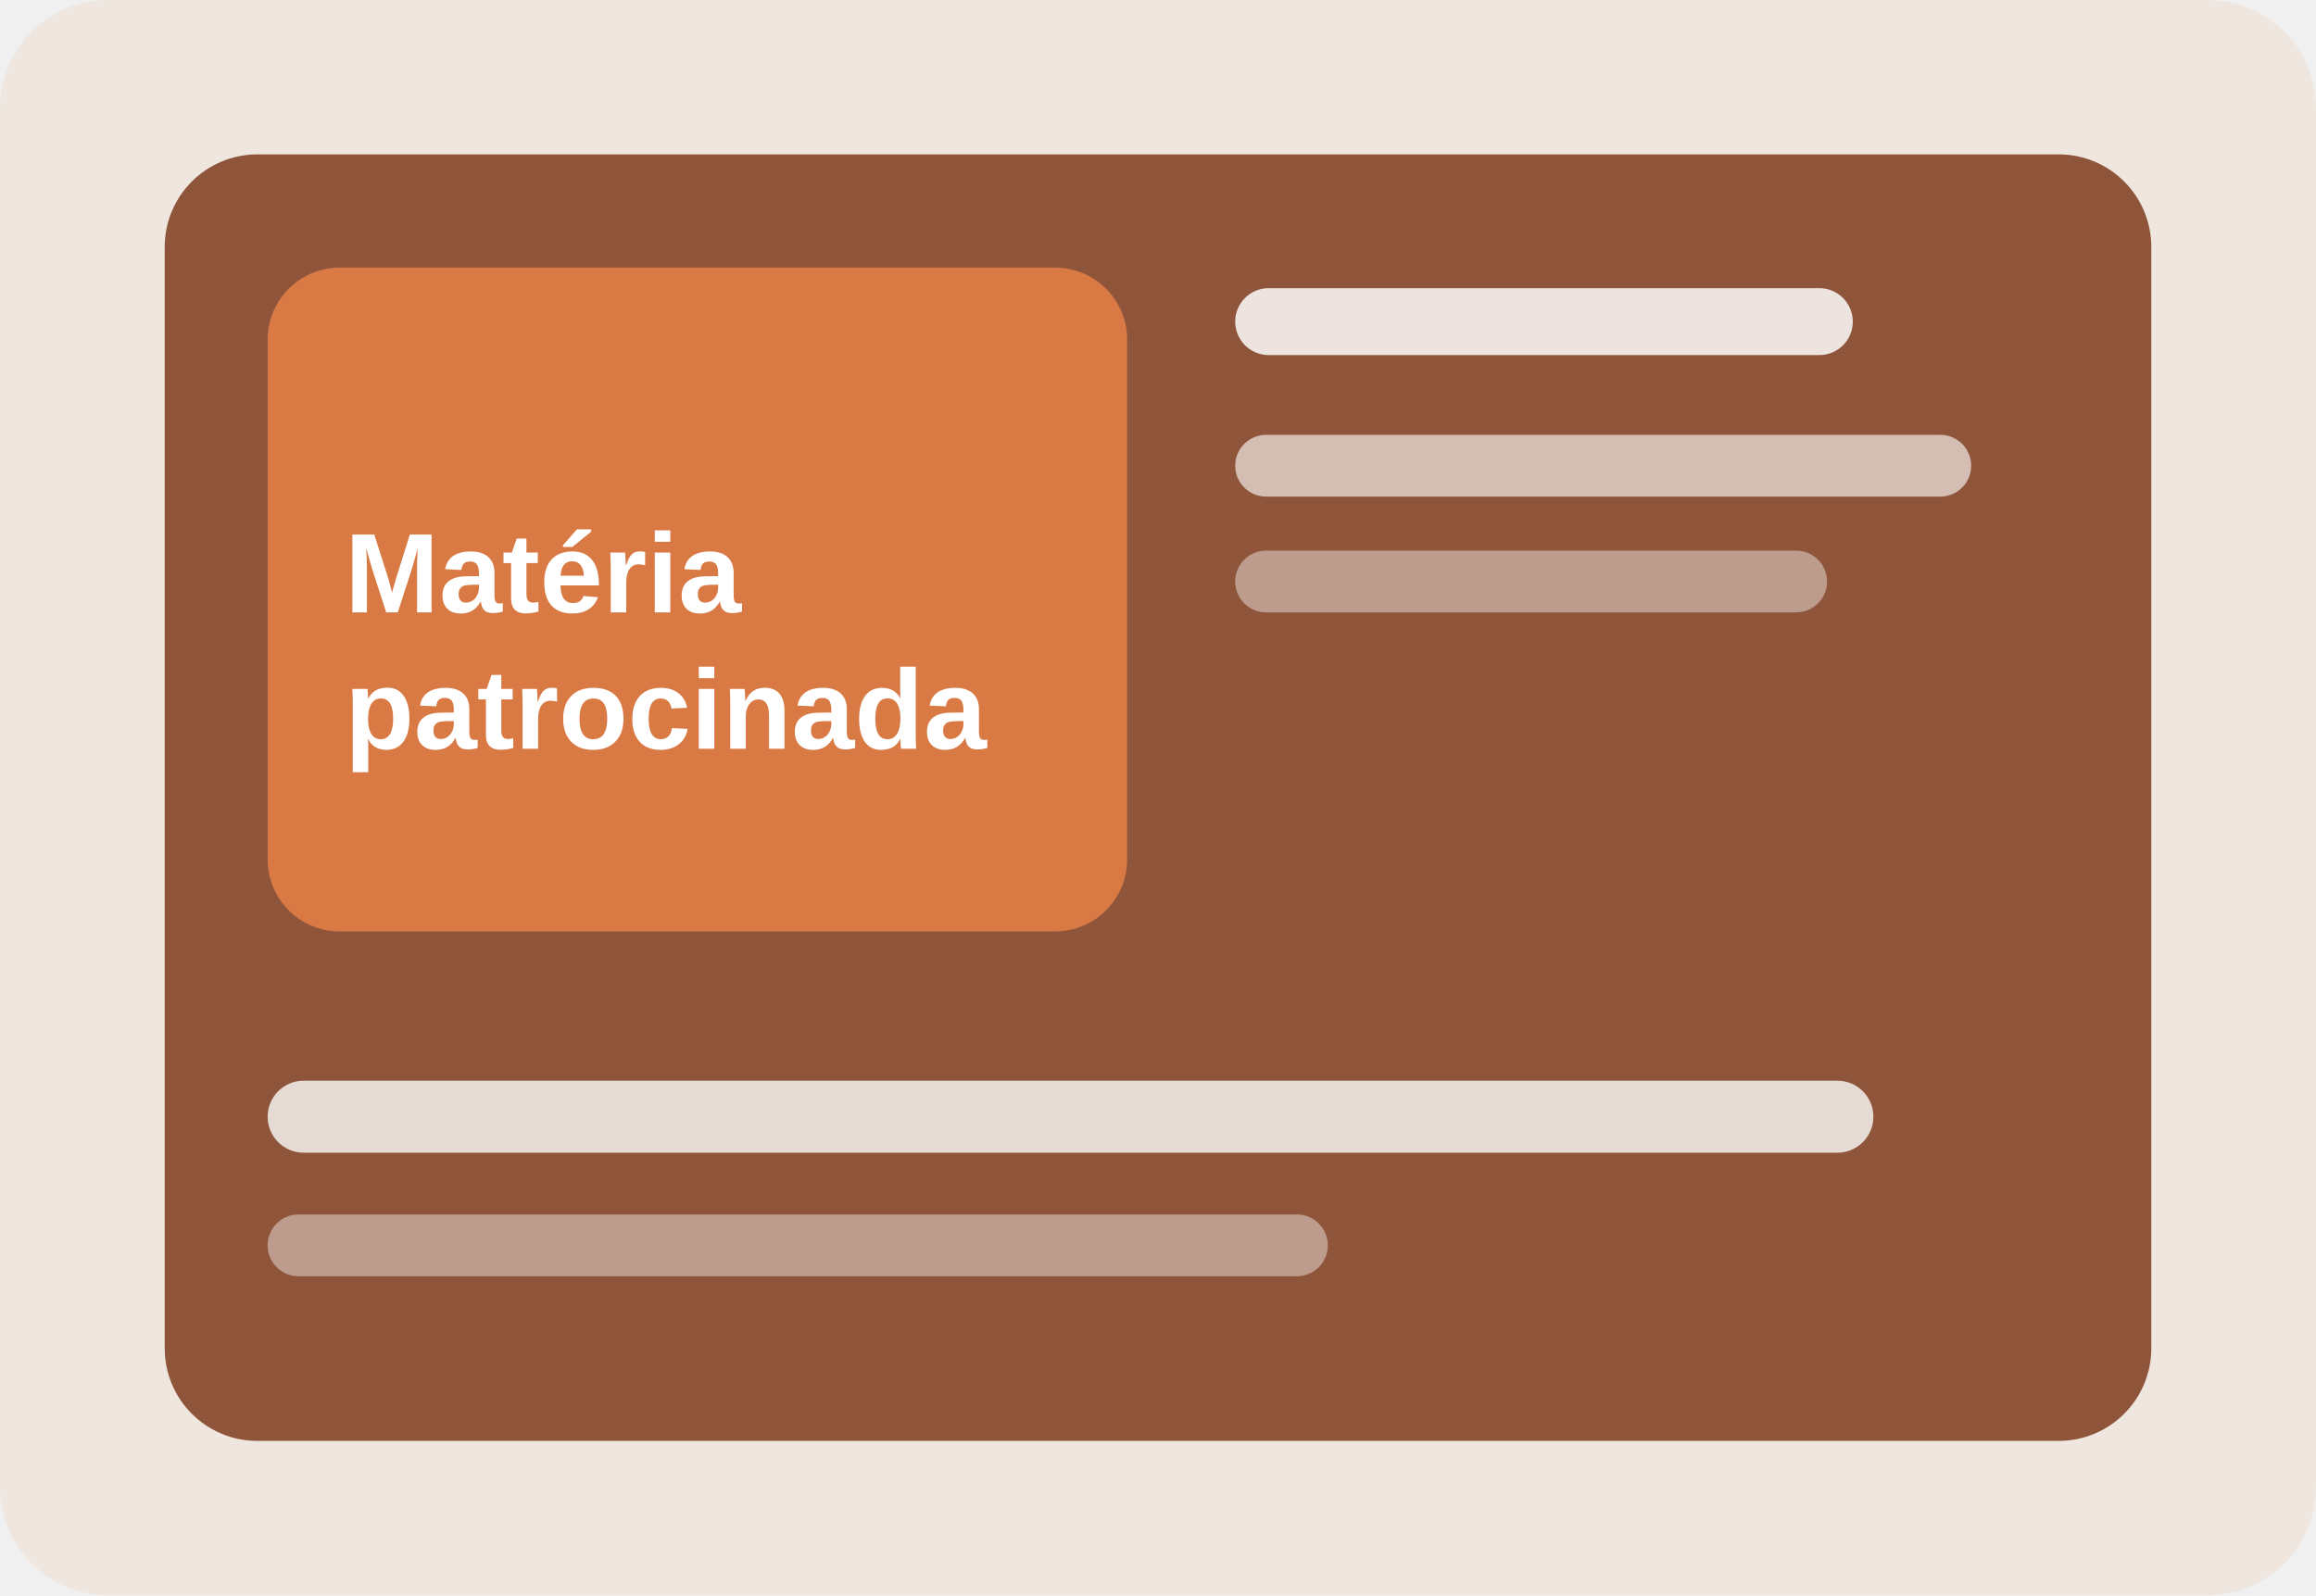
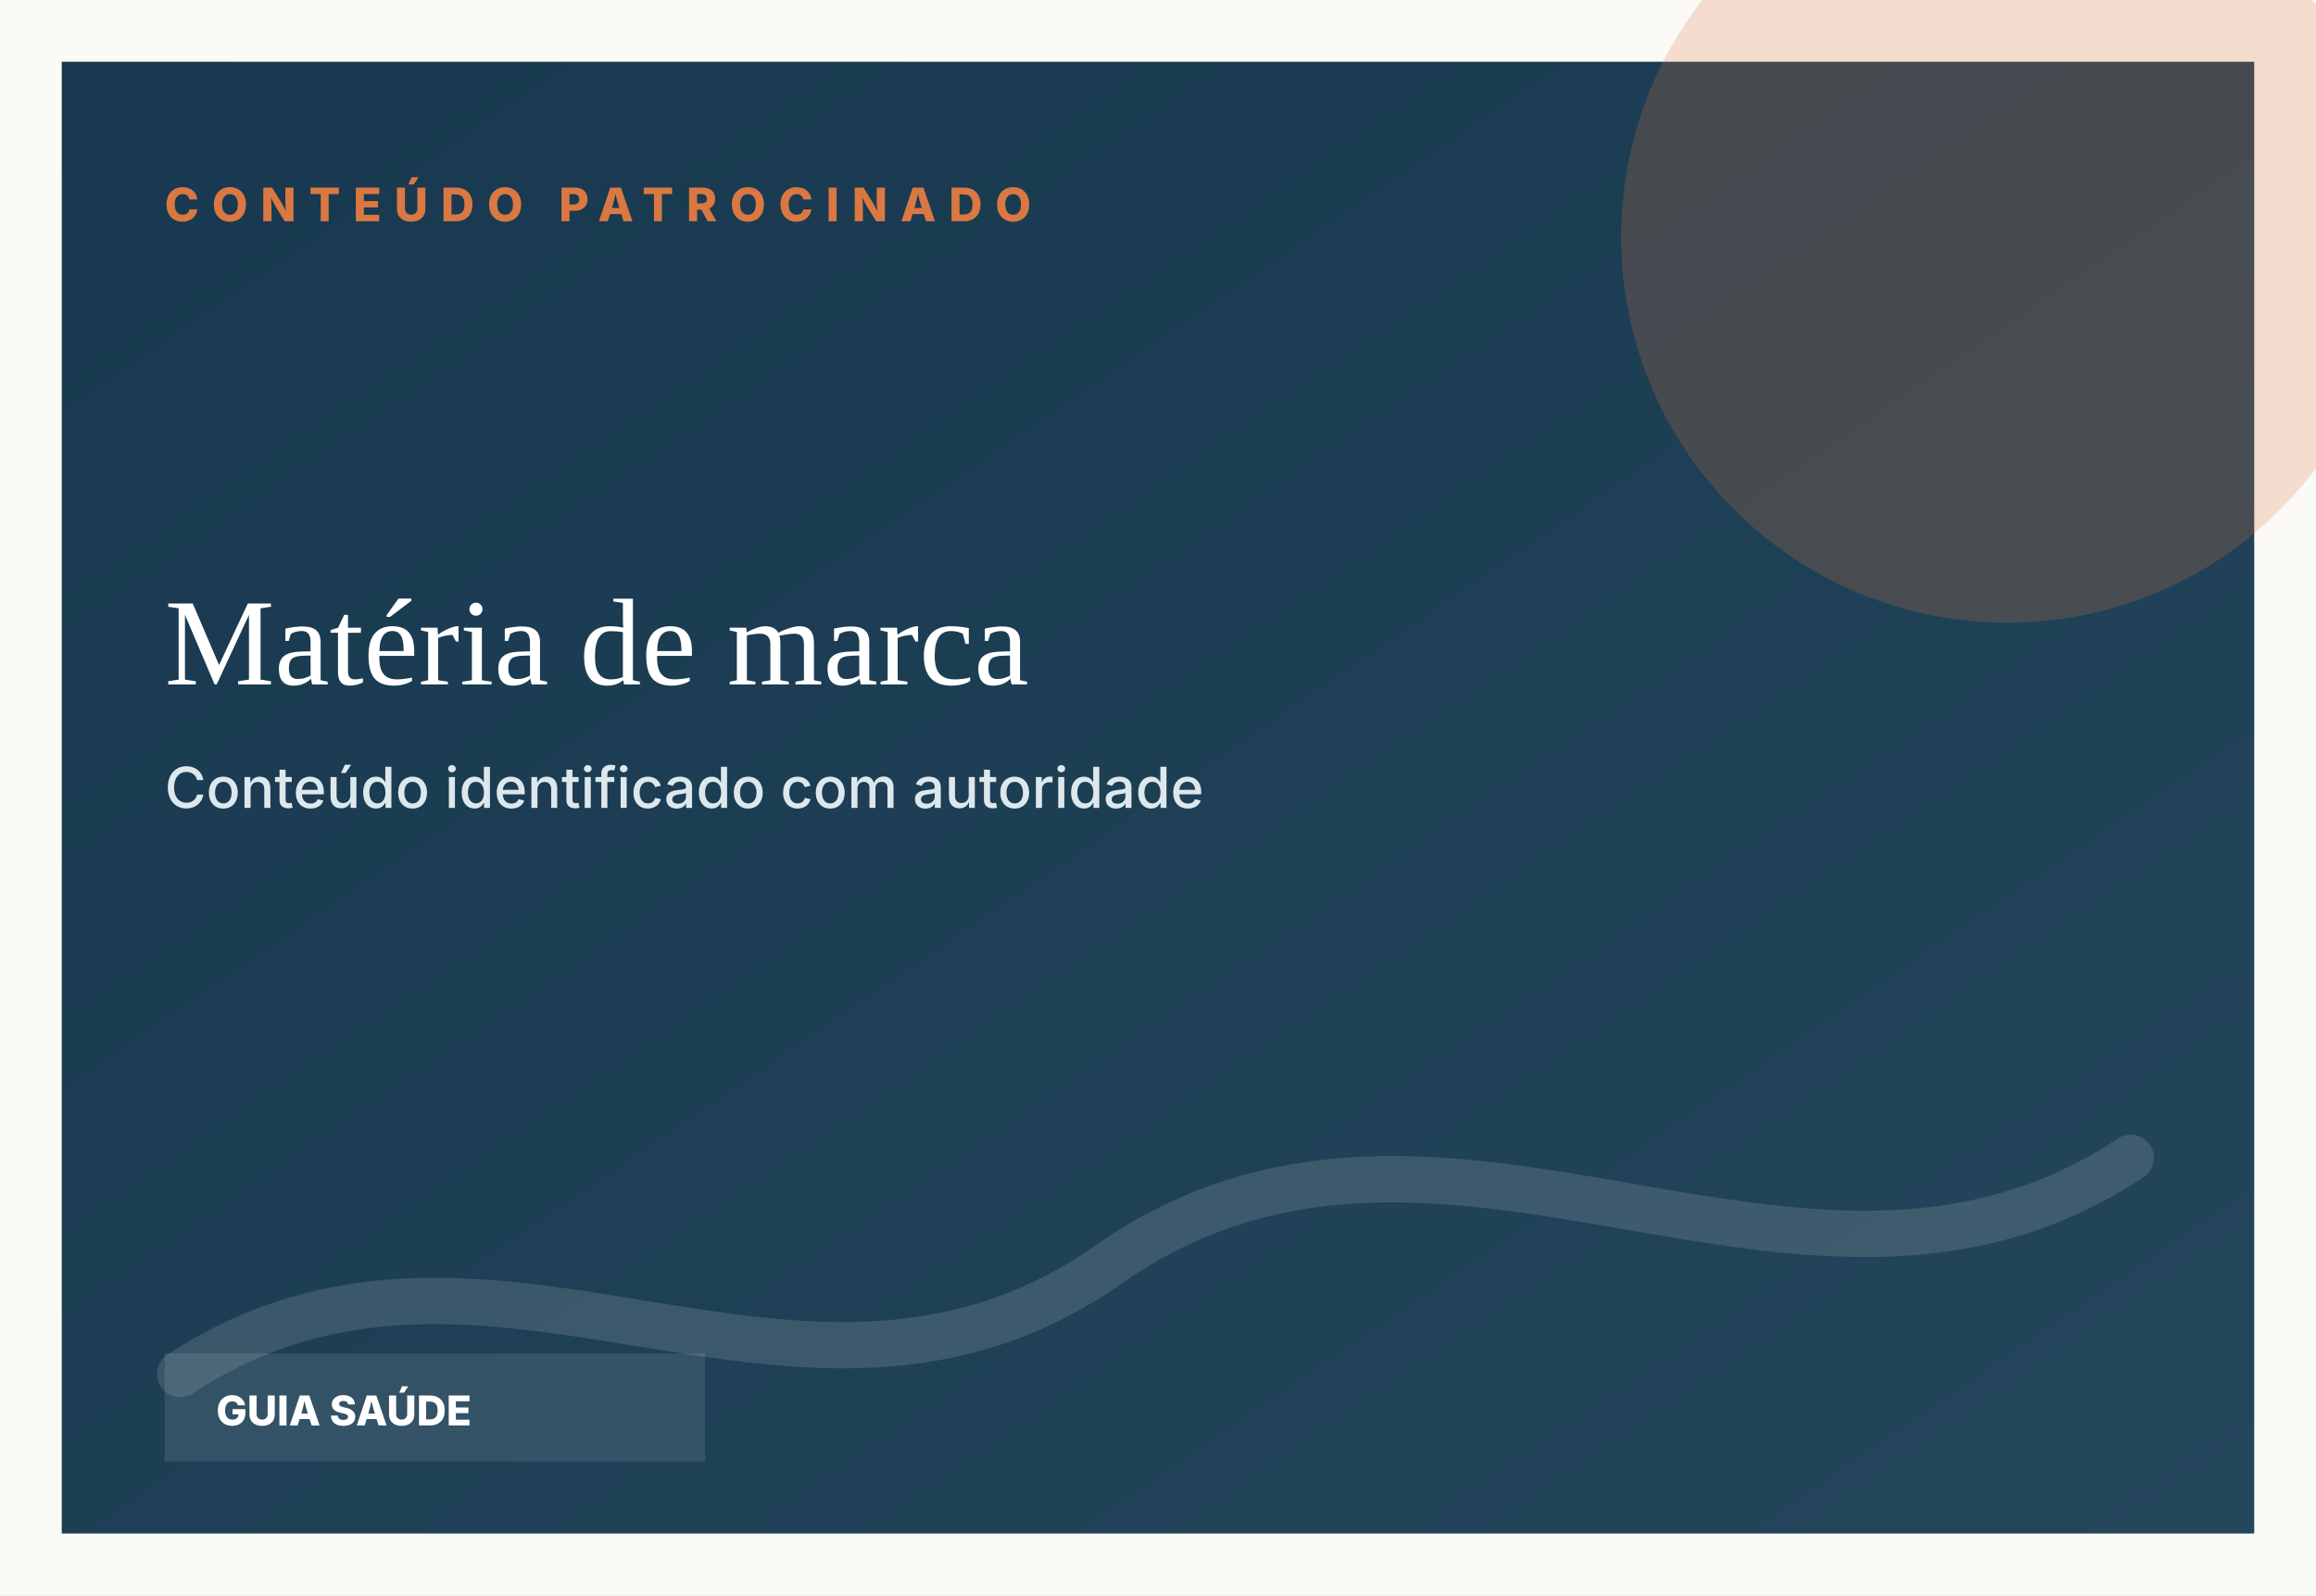
<svg xmlns="http://www.w3.org/2000/svg" width="900" height="620" viewBox="0 0 900 620" fill="none">
-   <rect width="900" height="620" rx="42" fill="#EFE7DF" />
-   <rect x="64" y="60" width="772" height="500" rx="36" fill="#8F553B" />
-   <rect x="104" y="104" width="334" height="258" rx="28" fill="#D97A45" />
-   <rect x="480" y="112" width="240" height="26" rx="13" fill="white" fill-opacity=".84" />
-   <rect x="480" y="169" width="286" height="24" rx="12" fill="white" fill-opacity=".62" />
-   <rect x="480" y="214" width="230" height="24" rx="12" fill="white" fill-opacity=".42" />
-   <rect x="104" y="420" width="624" height="28" rx="14" fill="white" fill-opacity=".78" />
-   <rect x="104" y="472" width="412" height="24" rx="12" fill="white" fill-opacity=".42" />
-   <text x="134" y="238" fill="white" font-family="Arial, Helvetica, sans-serif" font-size="44" font-weight="700">Matéria</text>
-   <text x="134" y="291" fill="white" font-family="Arial, Helvetica, sans-serif" font-size="44" font-weight="700">patrocinada</text>
+   <defs>
+     <linearGradient id="g" x1="0" y1="0" x2="1" y2="1">
+       <stop stop-color="#17384E" />
+       <stop offset="1" stop-color="#24465B" />
+     </linearGradient>
+     <linearGradient id="a" x1="0" y1="0" x2="1" y2="1">
+       <stop stop-color="#D97842" />
+       <stop offset="1" stop-color="#A85831" />
+     </linearGradient>
+   </defs>
+   <rect width="900" height="620" fill="#FBFAF7" />
+   <rect x="24" y="24" width="852" height="572" fill="url(#g)" />
+   <circle cx="780" cy="92" r="150" fill="#D97842" opacity=".22" />
+   <path d="M70 534C190 455 310 575 430 492C560 400 700 535 828 450" stroke="#FFFFFF" stroke-opacity=".13" stroke-width="18" stroke-linecap="round" />
+   <text x="64" y="86" fill="#D97842" font-family="Inter, Arial, sans-serif" font-size="18" font-weight="800" letter-spacing="5">CONTEÚDO PATROCINADO</text>
+   <text x="64" y="266" fill="#FFFFFF" font-family="Georgia, 'Times New Roman', serif" font-size="48" font-weight="400">Matéria de marca</text>
+   <text x="64" y="314" fill="#DDE8ED" font-family="Inter, Arial, sans-serif" font-size="22" font-weight="500">Conteúdo identificado com autoridade</text>
+   <rect x="64" y="526" width="210" height="42" fill="rgba(255,255,255,.10)" />
+   <text x="84" y="554" fill="#FFFFFF" font-family="Inter, Arial, sans-serif" font-size="16" font-weight="800">GUIA SAÚDE</text>
</svg>
